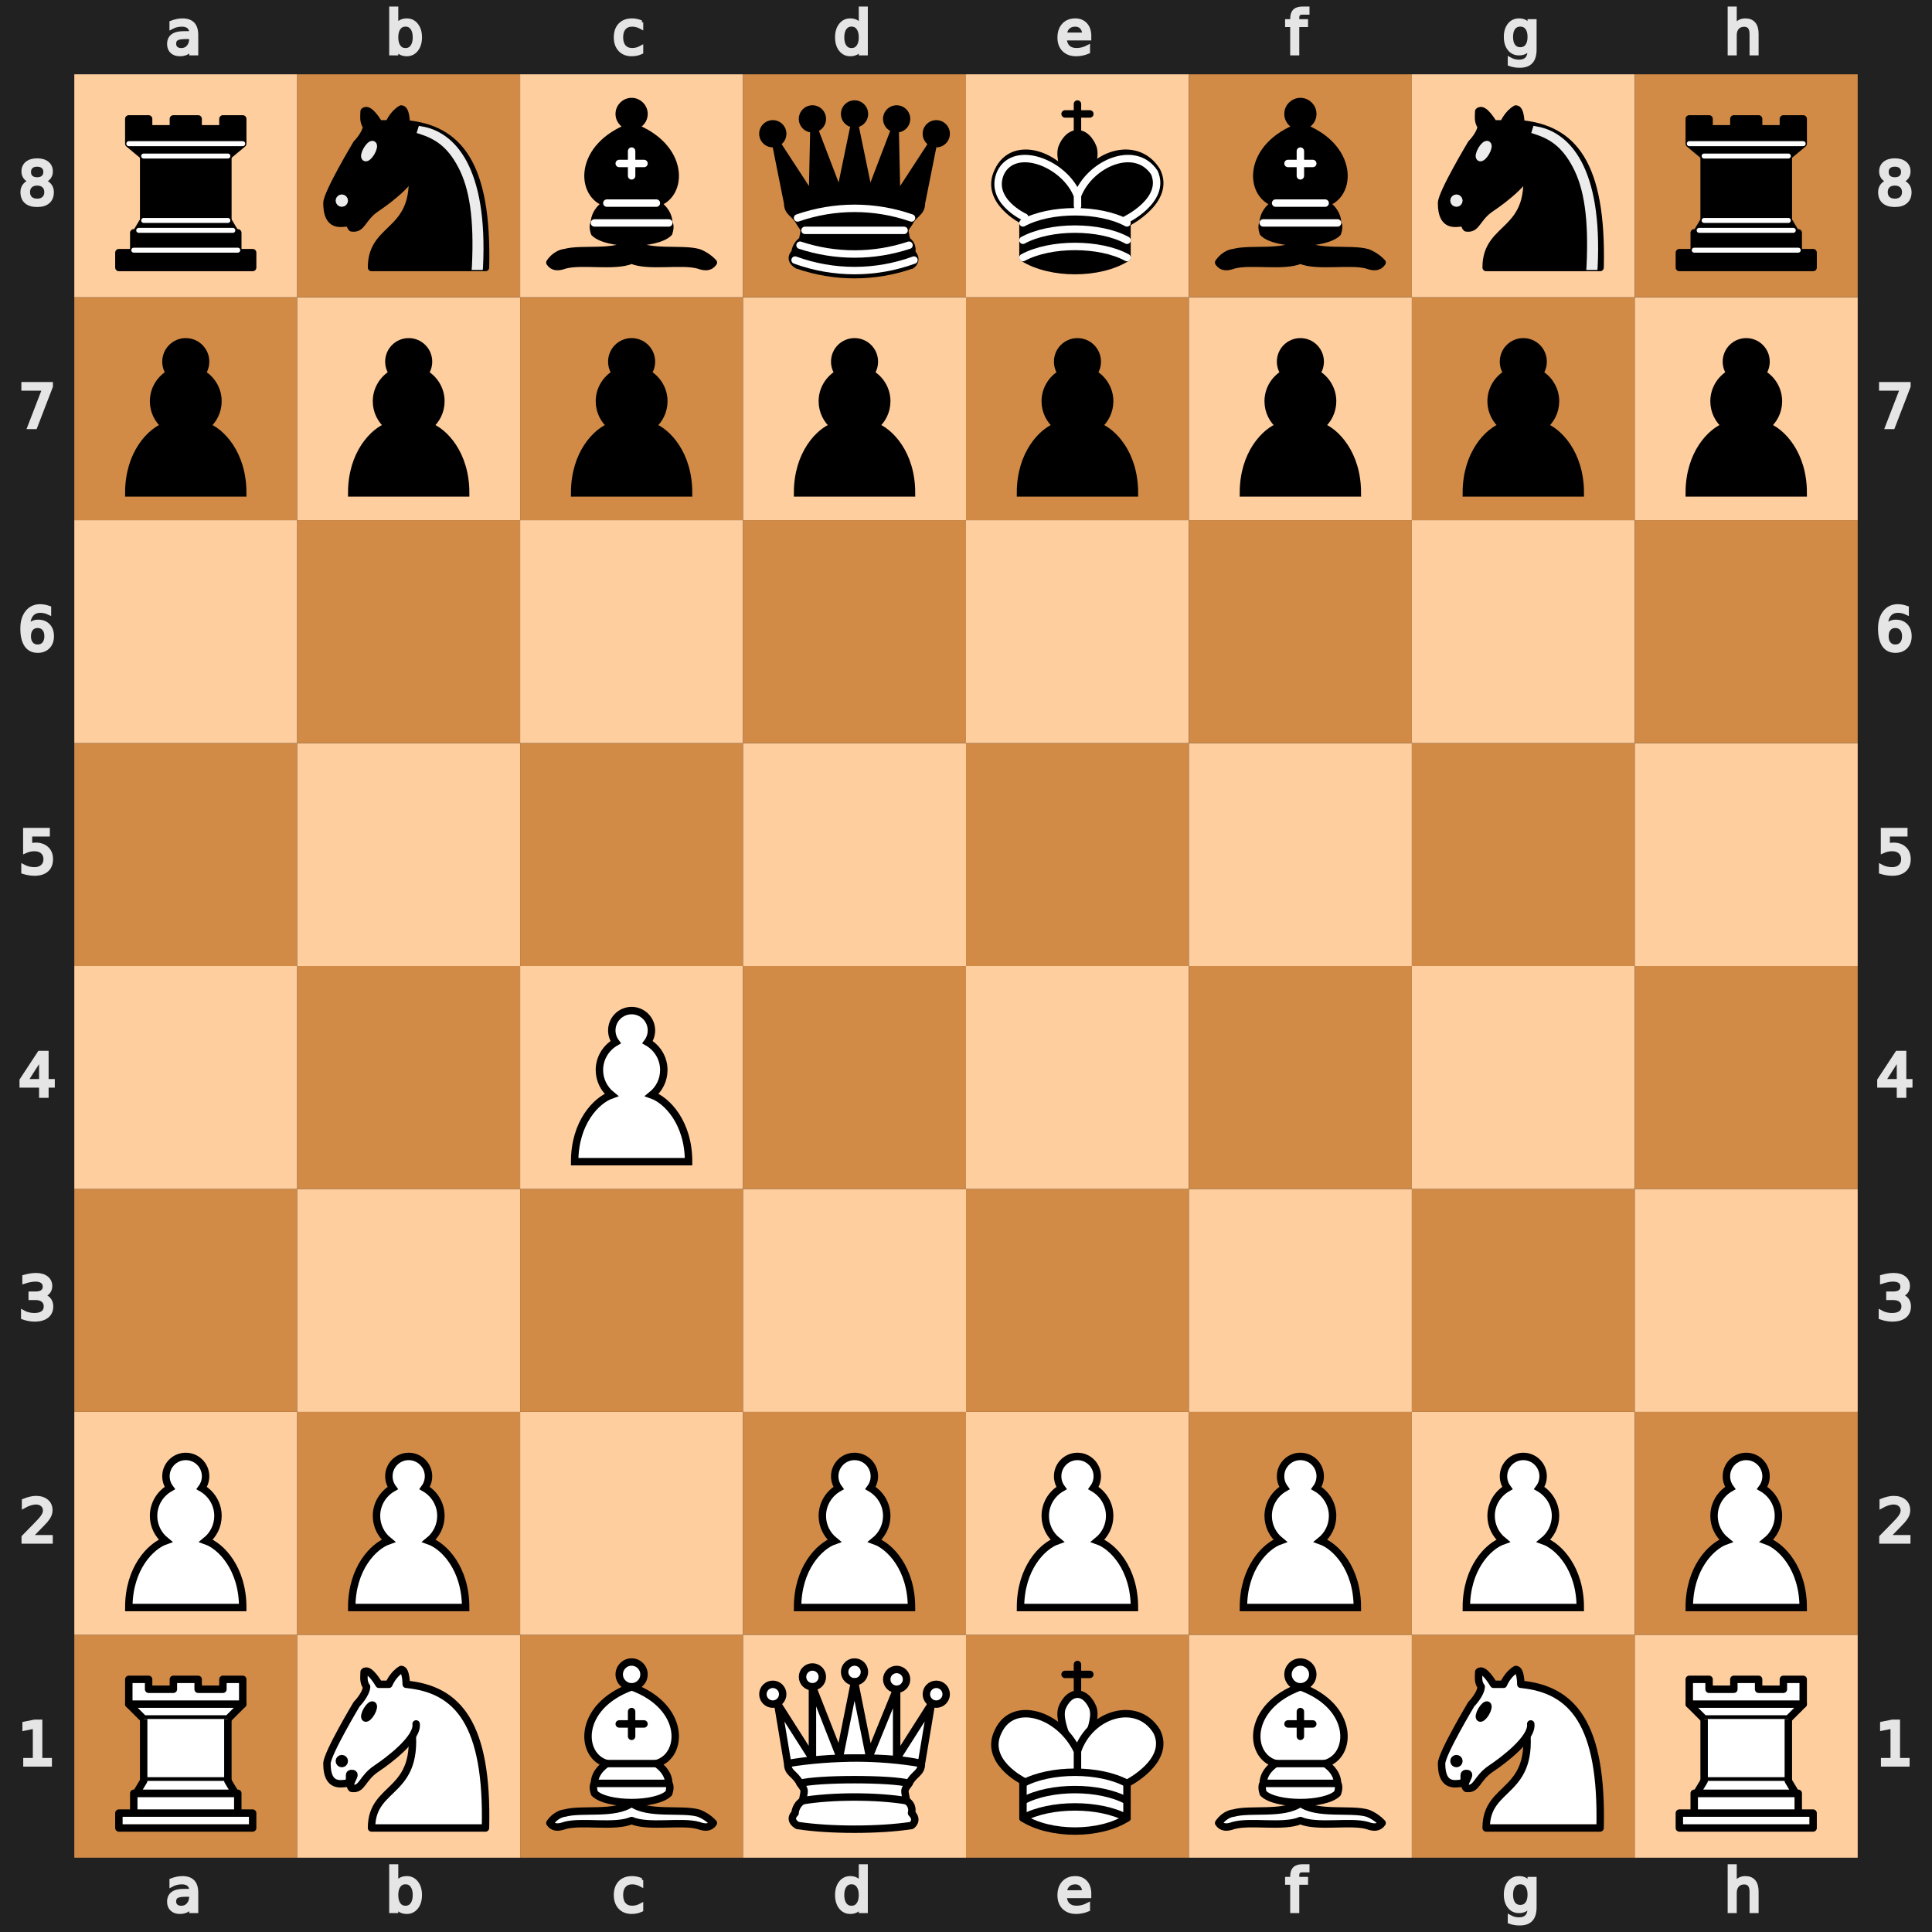
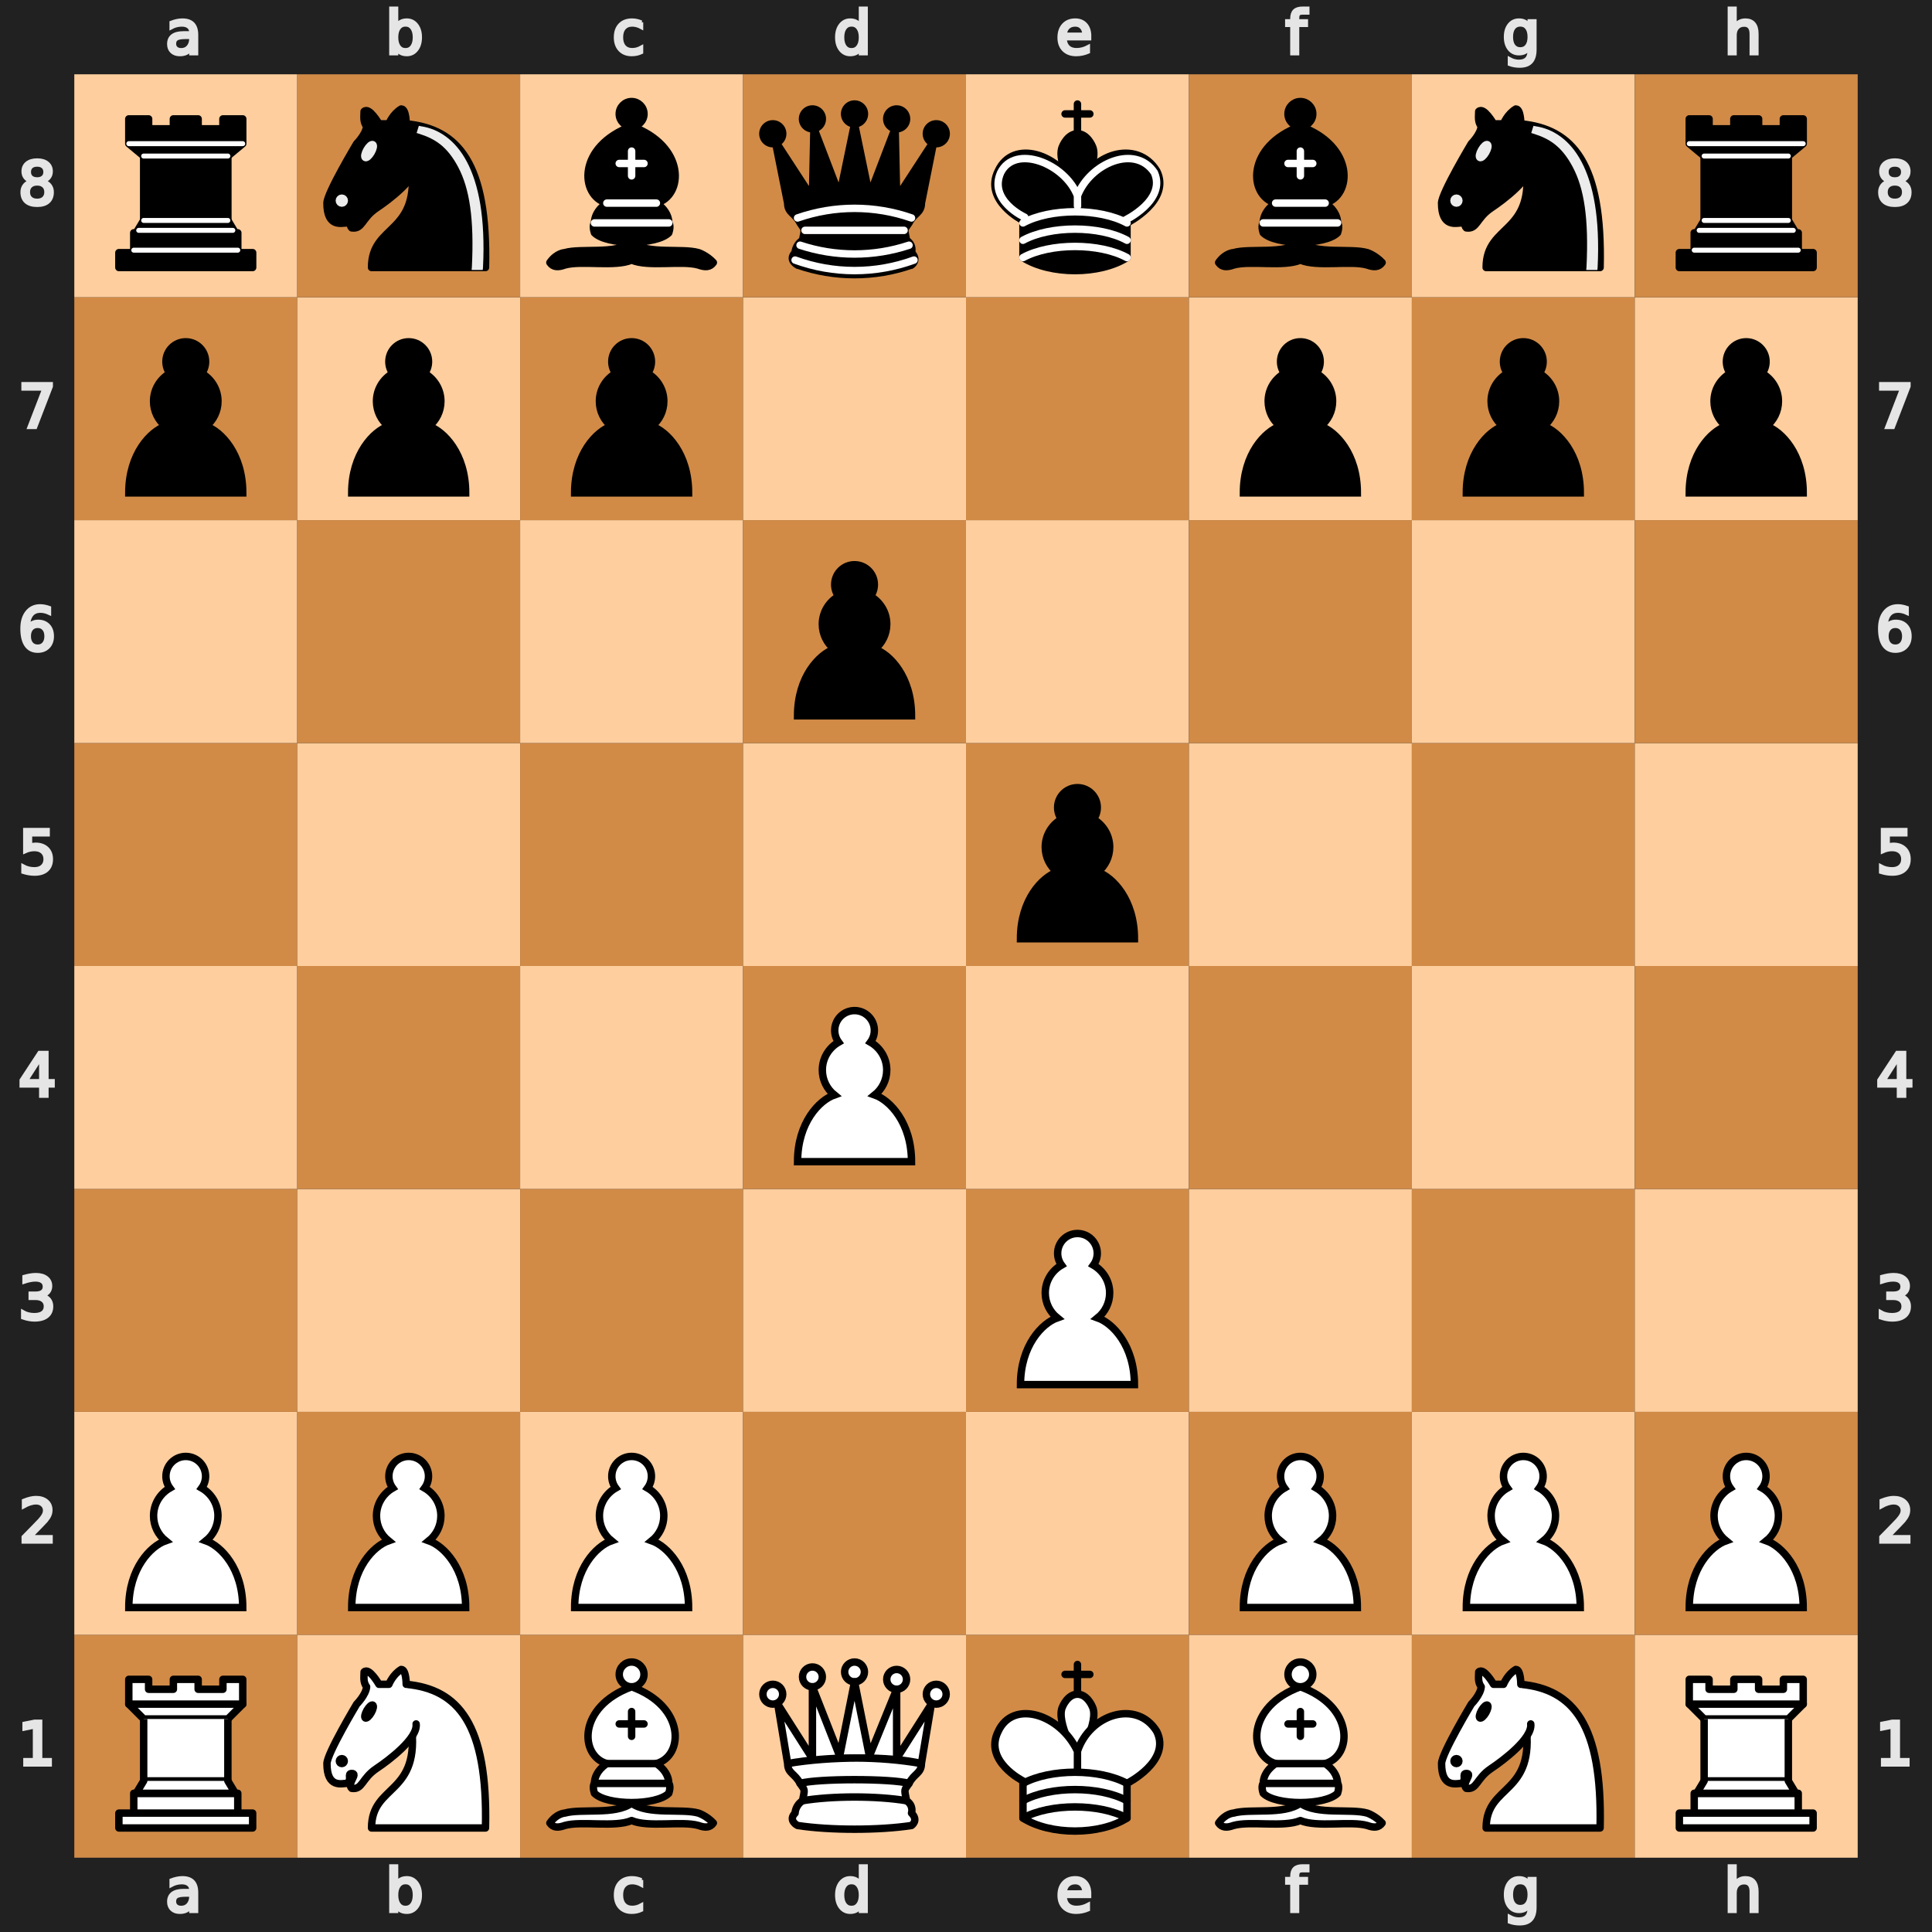
<svg xmlns="http://www.w3.org/2000/svg" xmlns:xlink="http://www.w3.org/1999/xlink" version="1.2" baseProfile="tiny" viewBox="0 0 390 390">
  <defs>
    <g id="white-pawn" class="white pawn">
      <path d="M22.5 9c-2.21 0-4 1.79-4 4 0 .89.29 1.71.78 2.38C17.33 16.5 16 18.59 16 21c0 2.03.94 3.84 2.41 5.03-3 1.06-7.41 5.55-7.41 13.47h23c0-7.92-4.41-12.41-7.41-13.47 1.47-1.19 2.41-3 2.41-5.03 0-2.41-1.33-4.5-3.28-5.62.49-.67.78-1.49.78-2.38 0-2.21-1.79-4-4-4z" fill="#fff" stroke="#000" stroke-width="1.5" stroke-linecap="round" />
    </g>
    <g id="white-knight" class="white knight" fill="none" fill-rule="evenodd" stroke="#000" stroke-width="1.5" stroke-linecap="round" stroke-linejoin="round">
      <path d="M 22,10 C 32.5,11 38.5,18 38,39 L 15,39 C 15,30 25,32.5 23,18" style="fill:#ffffff; stroke:#000000;" />
      <path d="M 24,18 C 24.38,20.91 18.45,25.37 16,27 C 13,29 13.18,31.34 11,31 C 9.958,30.06 12.41,27.96 11,28 C 10,28 11.19,29.23 10,30 C 9,30 5.997,31 6,26 C 6,24 12,14 12,14 C 12,14 13.89,12.1 14,10.5 C 13.27,9.506 13.5,8.5 13.5,7.5 C 14.5,6.5 16.5,10 16.5,10 L 18.5,10 C 18.5,10 19.28,8.008 21,7 C 22,7 22,10 22,10" style="fill:#ffffff; stroke:#000000;" />
      <path d="M 9.5 25.5 A 0.5 0.5 0 1 1 8.5,25.5 A 0.5 0.5 0 1 1 9.5 25.5 z" style="fill:#000000; stroke:#000000;" />
      <path d="M 15 15.5 A 0.5 1.5 0 1 1 14,15.5 A 0.5 1.5 0 1 1 15 15.5 z" transform="matrix(0.866,0.5,-0.5,0.866,9.693,-5.173)" style="fill:#000000; stroke:#000000;" />
    </g>
    <g id="white-bishop" class="white bishop" fill="none" fill-rule="evenodd" stroke="#000" stroke-width="1.5" stroke-linecap="round" stroke-linejoin="round">
      <g fill="#fff" stroke-linecap="butt">
        <path d="M9 36c3.39-.97 10.11.43 13.5-2 3.39 2.43 10.11 1.03 13.5 2 0 0 1.65.54 3 2-.68.97-1.65.99-3 .5-3.39-.97-10.11.46-13.5-1-3.39 1.46-10.11.03-13.5 1-1.354.49-2.323.47-3-.5 1.354-1.94 3-2 3-2zM15 32c2.5 2.5 12.5 2.5 15 0 .5-1.5 0-2 0-2 0-2.5-2.5-4-2.5-4 5.5-1.5 6-11.5-5-15.5-11 4-10.5 14-5 15.5 0 0-2.5 1.5-2.5 4 0 0-.5.5 0 2zM25 8a2.5 2.5 0 1 1-5 0 2.5 2.5 0 1 1 5 0z" />
      </g>
      <path d="M17.5 26h10M15 30h15m-7.5-14.5v5M20 18h5" stroke-linejoin="miter" />
    </g>
    <g id="white-rook" class="white rook" fill="#fff" fill-rule="evenodd" stroke="#000" stroke-width="1.5" stroke-linecap="round" stroke-linejoin="round">
      <path d="M9 39h27v-3H9v3zM12 36v-4h21v4H12zM11 14V9h4v2h5V9h5v2h5V9h4v5" stroke-linecap="butt" />
      <path d="M34 14l-3 3H14l-3-3" />
      <path d="M31 17v12.5H14V17" stroke-linecap="butt" stroke-linejoin="miter" />
      <path d="M31 29.5l1.5 2.5h-20l1.5-2.5" />
      <path d="M11 14h23" fill="none" stroke-linejoin="miter" />
    </g>
    <g id="white-queen" class="white queen" fill="#fff" fill-rule="evenodd" stroke="#000" stroke-width="1.5" stroke-linecap="round" stroke-linejoin="round">
      <path d="M8 12a2 2 0 1 1-4 0 2 2 0 1 1 4 0zM24.5 7.5a2 2 0 1 1-4 0 2 2 0 1 1 4 0zM41 12a2 2 0 1 1-4 0 2 2 0 1 1 4 0zM16 8.5a2 2 0 1 1-4 0 2 2 0 1 1 4 0zM33 9a2 2 0 1 1-4 0 2 2 0 1 1 4 0z" />
      <path d="M9 26c8.5-1.5 21-1.5 27 0l2-12-7 11V11l-5.5 13.5-3-15-3 15-5.5-14V25L7 14l2 12zM9 26c0 2 1.5 2 2.5 4 1 1.5 1 1 .5 3.5-1.5 1-1.5 2.5-1.5 2.5-1.5 1.5.5 2.5.5 2.5 6.5 1 16.5 1 23 0 0 0 1.5-1 0-2.5 0 0 .5-1.5-1-2.5-.5-2.5-.5-2 .5-3.5 1-2 2.5-2 2.5-4-8.5-1.5-18.5-1.5-27 0z" stroke-linecap="butt" />
      <path d="M11.5 30c3.5-1 18.5-1 22 0M12 33.5c6-1 15-1 21 0" fill="none" />
    </g>
    <g id="white-king" class="white king" fill="none" fill-rule="evenodd" stroke="#000" stroke-width="1.5" stroke-linecap="round" stroke-linejoin="round">
      <path d="M22.5 11.63V6M20 8h5" stroke-linejoin="miter" />
      <path d="M22.5 25s4.5-7.5 3-10.5c0 0-1-2.5-3-2.5s-3 2.5-3 2.5c-1.5 3 3 10.5 3 10.5" fill="#fff" stroke-linecap="butt" stroke-linejoin="miter" />
      <path d="M11.5 37c5.5 3.5 15.5 3.5 21 0v-7s9-4.5 6-10.5c-4-6.5-13.5-3.5-16 4V27v-3.5c-3.5-7.5-13-10.5-16-4-3 6 5 10 5 10V37z" fill="#fff" />
      <path d="M11.5 30c5.5-3 15.5-3 21 0m-21 3.5c5.5-3 15.5-3 21 0m-21 3.5c5.5-3 15.5-3 21 0" />
    </g>
    <g id="black-pawn" class="black pawn">
      <path d="M22.5 9c-2.21 0-4 1.79-4 4 0 .89.29 1.71.78 2.38C17.33 16.5 16 18.59 16 21c0 2.03.94 3.84 2.41 5.03-3 1.06-7.41 5.55-7.41 13.47h23c0-7.92-4.41-12.41-7.41-13.47 1.47-1.19 2.41-3 2.41-5.03 0-2.41-1.33-4.5-3.28-5.62.49-.67.78-1.49.78-2.38 0-2.21-1.79-4-4-4z" fill="#000" stroke="#000" stroke-width="1.5" stroke-linecap="round" />
    </g>
    <g id="black-knight" class="black knight" fill="none" fill-rule="evenodd" stroke="#000" stroke-width="1.5" stroke-linecap="round" stroke-linejoin="round">
      <path d="M 22,10 C 32.5,11 38.5,18 38,39 L 15,39 C 15,30 25,32.5 23,18" style="fill:#000000; stroke:#000000;" />
      <path d="M 24,18 C 24.38,20.91 18.45,25.37 16,27 C 13,29 13.18,31.34 11,31 C 9.958,30.06 12.41,27.96 11,28 C 10,28 11.19,29.23 10,30 C 9,30 5.997,31 6,26 C 6,24 12,14 12,14 C 12,14 13.89,12.1 14,10.5 C 13.27,9.506 13.5,8.5 13.5,7.5 C 14.5,6.5 16.5,10 16.5,10 L 18.5,10 C 18.5,10 19.28,8.008 21,7 C 22,7 22,10 22,10" style="fill:#000000; stroke:#000000;" />
      <path d="M 9.5 25.5 A 0.5 0.5 0 1 1 8.5,25.5 A 0.5 0.5 0 1 1 9.5 25.5 z" style="fill:#ececec; stroke:#ececec;" />
      <path d="M 15 15.5 A 0.5 1.5 0 1 1 14,15.5 A 0.5 1.5 0 1 1 15 15.5 z" transform="matrix(0.866,0.5,-0.5,0.866,9.693,-5.173)" style="fill:#ececec; stroke:#ececec;" />
      <path d="M 24.55,10.4 L 24.1,11.85 L 24.6,12 C 27.75,13 30.25,14.49 32.5,18.75 C 34.75,23.01 35.75,29.06 35.25,39 L 35.2,39.5 L 37.45,39.5 L 37.5,39 C 38,28.94 36.62,22.15 34.25,17.66 C 31.88,13.17 28.46,11.02 25.06,10.5 L 24.55,10.4 z " style="fill:#ececec; stroke:none;" />
    </g>
    <g id="black-bishop" class="black bishop" fill="none" fill-rule="evenodd" stroke="#000" stroke-width="1.5" stroke-linecap="round" stroke-linejoin="round">
      <path d="M9 36c3.39-.97 10.11.43 13.5-2 3.39 2.43 10.11 1.03 13.5 2 0 0 1.65.54 3 2-.68.97-1.65.99-3 .5-3.39-.97-10.11.46-13.5-1-3.39 1.46-10.11.03-13.5 1-1.354.49-2.323.47-3-.5 1.354-1.94 3-2 3-2zm6-4c2.5 2.5 12.5 2.5 15 0 .5-1.5 0-2 0-2 0-2.5-2.5-4-2.5-4 5.5-1.5 6-11.5-5-15.5-11 4-10.5 14-5 15.5 0 0-2.5 1.5-2.5 4 0 0-.5.5 0 2zM25 8a2.5 2.5 0 1 1-5 0 2.5 2.5 0 1 1 5 0z" fill="#000" stroke-linecap="butt" />
      <path d="M17.5 26h10M15 30h15m-7.5-14.5v5M20 18h5" stroke="#fff" stroke-linejoin="miter" />
    </g>
    <g id="black-rook" class="black rook" fill="#000" fill-rule="evenodd" stroke="#000" stroke-width="1.5" stroke-linecap="round" stroke-linejoin="round">
      <path d="M9 39h27v-3H9v3zM12.5 32l1.5-2.5h17l1.5 2.5h-20zM12 36v-4h21v4H12z" stroke-linecap="butt" />
      <path d="M14 29.5v-13h17v13H14z" stroke-linecap="butt" stroke-linejoin="miter" />
      <path d="M14 16.5L11 14h23l-3 2.5H14zM11 14V9h4v2h5V9h5v2h5V9h4v5H11z" stroke-linecap="butt" />
      <path d="M12 35.5h21M13 31.5h19M14 29.5h17M14 16.5h17M11 14h23" fill="none" stroke="#fff" stroke-width="1" stroke-linejoin="miter" />
    </g>
    <g id="black-queen" class="black queen" fill="#000" fill-rule="evenodd" stroke="#000" stroke-width="1.5" stroke-linecap="round" stroke-linejoin="round">
      <g fill="#000" stroke="none">
        <circle cx="6" cy="12" r="2.75" />
        <circle cx="14" cy="9" r="2.75" />
        <circle cx="22.5" cy="8" r="2.75" />
        <circle cx="31" cy="9" r="2.75" />
        <circle cx="39" cy="12" r="2.75" />
      </g>
      <path d="M9 26c8.5-1.5 21-1.5 27 0l2.5-12.5L31 25l-.3-14.1-5.2 13.6-3-14.5-3 14.5-5.2-13.6L14 25 6.5 13.5 9 26zM9 26c0 2 1.5 2 2.5 4 1 1.5 1 1 .5 3.5-1.5 1-1.5 2.5-1.5 2.5-1.5 1.5.5 2.5.5 2.5 6.5 1 16.5 1 23 0 0 0 1.5-1 0-2.5 0 0 .5-1.5-1-2.5-.5-2.5-.5-2 .5-3.5 1-2 2.5-2 2.5-4-8.5-1.5-18.5-1.5-27 0z" stroke-linecap="butt" />
      <path d="M11 38.5a35 35 1 0 0 23 0" fill="none" stroke-linecap="butt" />
      <path d="M11 29a35 35 1 0 1 23 0M12.5 31.5h20M11.5 34.5a35 35 1 0 0 22 0M10.5 37.5a35 35 1 0 0 24 0" fill="none" stroke="#fff" />
    </g>
    <g id="black-king" class="black king" fill="none" fill-rule="evenodd" stroke="#000" stroke-width="1.5" stroke-linecap="round" stroke-linejoin="round">
      <path d="M22.5 11.63V6" stroke-linejoin="miter" />
      <path d="M22.5 25s4.5-7.5 3-10.5c0 0-1-2.5-3-2.5s-3 2.5-3 2.5c-1.5 3 3 10.5 3 10.5" fill="#000" stroke-linecap="butt" stroke-linejoin="miter" />
      <path d="M11.5 37c5.5 3.5 15.5 3.5 21 0v-7s9-4.5 6-10.5c-4-6.5-13.5-3.5-16 4V27v-3.5c-3.5-7.5-13-10.5-16-4-3 6 5 10 5 10V37z" fill="#000" />
      <path d="M20 8h5" stroke-linejoin="miter" />
      <path d="M32 29.5s8.5-4 6.03-9.65C34.15 14 25 18 22.5 24.5l.01 2.1-.01-2.1C20 18 9.906 14 6.997 19.85c-2.497 5.65 4.853 9 4.853 9M11.5 30c5.5-3 15.5-3 21 0m-21 3.5c5.5-3 15.5-3 21 0m-21 3.5c5.5-3 15.5-3 21 0" stroke="#fff" />
    </g>
  </defs>
  <rect x="0" y="0" width="390" height="390" fill="#212121" />
  <g transform="translate(20, 0) scale(0.75, 0.75)" fill="#e5e5e5" stroke="#e5e5e5">
    <path d="M23.328 10.016q-1.742 0-2.414.398-.672.398-.672 1.36 0 .765.5 1.218.508.445 1.375.445 1.196 0 1.914-.843.727-.852.727-2.258v-.32zm2.867-.594v4.992h-1.437v-1.328q-.492.797-1.227 1.18-.734.375-1.797.375-1.343 0-2.14-.75-.79-.758-.79-2.024 0-1.476.985-2.226.992-.75 2.953-.75h2.016V8.75q0-.992-.656-1.531-.649-.547-1.829-.547-.75 0-1.46.18-.711.18-1.368.539V6.062q.79-.304 1.532-.453.742-.156 1.445-.156 1.898 0 2.836.984.937.985.937 2.985z" />
  </g>
  <g transform="translate(20, 375) scale(0.75, 0.75)" fill="#e5e5e5" stroke="#e5e5e5">
    <path d="M23.328 10.016q-1.742 0-2.414.398-.672.398-.672 1.36 0 .765.5 1.218.508.445 1.375.445 1.196 0 1.914-.843.727-.852.727-2.258v-.32zm2.867-.594v4.992h-1.437v-1.328q-.492.797-1.227 1.18-.734.375-1.797.375-1.343 0-2.14-.75-.79-.758-.79-2.024 0-1.476.985-2.226.992-.75 2.953-.75h2.016V8.75q0-.992-.656-1.531-.649-.547-1.829-.547-.75 0-1.46.18-.711.18-1.368.539V6.062q.79-.304 1.532-.453.742-.156 1.445-.156 1.898 0 2.836.984.937.985.937 2.985z" />
  </g>
  <g transform="translate(65, 0) scale(0.75, 0.75)" fill="#e5e5e5" stroke="#e5e5e5">
    <path d="M24.922 10.047q0-1.586-.656-2.485-.649-.906-1.79-.906-1.14 0-1.796.906-.649.899-.649 2.485 0 1.586.649 2.492.656.898 1.797.898 1.14 0 1.789-.898.656-.906.656-2.492zm-4.89-3.055q.452-.781 1.14-1.156.695-.383 1.656-.383 1.594 0 2.586 1.266 1 1.265 1 3.328 0 2.062-1 3.328-.992 1.266-2.586 1.266-.96 0-1.656-.375-.688-.383-1.14-1.164v1.312h-1.446V2.258h1.445z" />
  </g>
  <g transform="translate(65, 375) scale(0.75, 0.75)" fill="#e5e5e5" stroke="#e5e5e5">
    <path d="M24.922 10.047q0-1.586-.656-2.485-.649-.906-1.79-.906-1.14 0-1.796.906-.649.899-.649 2.485 0 1.586.649 2.492.656.898 1.797.898 1.14 0 1.789-.898.656-.906.656-2.492zm-4.89-3.055q.452-.781 1.14-1.156.695-.383 1.656-.383 1.594 0 2.586 1.266 1 1.265 1 3.328 0 2.062-1 3.328-.992 1.266-2.586 1.266-.96 0-1.656-.375-.688-.383-1.14-1.164v1.312h-1.446V2.258h1.445z" />
  </g>
  <g transform="translate(110, 0) scale(0.75, 0.75)" fill="#e5e5e5" stroke="#e5e5e5">
    <path d="M25.96 6v1.344q-.608-.336-1.226-.5-.609-.172-1.234-.172-1.398 0-2.172.89-.773.883-.773 2.485 0 1.601.773 2.492.774.883 2.172.883.625 0 1.234-.164.618-.172 1.227-.508v1.328q-.602.281-1.25.422-.64.14-1.367.14-1.977 0-3.14-1.242-1.165-1.242-1.165-3.351 0-2.14 1.172-3.367 1.18-1.227 3.227-1.227.664 0 1.296.14.633.134 1.227.407z" />
  </g>
  <g transform="translate(110, 375) scale(0.75, 0.75)" fill="#e5e5e5" stroke="#e5e5e5">
    <path d="M25.96 6v1.344q-.608-.336-1.226-.5-.609-.172-1.234-.172-1.398 0-2.172.89-.773.883-.773 2.485 0 1.601.773 2.492.774.883 2.172.883.625 0 1.234-.164.618-.172 1.227-.508v1.328q-.602.281-1.25.422-.64.14-1.367.14-1.977 0-3.14-1.242-1.165-1.242-1.165-3.351 0-2.14 1.172-3.367 1.18-1.227 3.227-1.227.664 0 1.296.14.633.134 1.227.407z" />
  </g>
  <g transform="translate(155, 0) scale(0.75, 0.75)" fill="#e5e5e5" stroke="#e5e5e5">
    <path d="M24.973 6.992V2.258h1.437v12.156h-1.437v-1.312q-.453.78-1.149 1.164-.687.375-1.656.375-1.586 0-2.586-1.266-.992-1.266-.992-3.328 0-2.063.992-3.328 1-1.266 2.586-1.266.969 0 1.656.383.696.375 1.149 1.156zm-4.899 3.055q0 1.586.649 2.492.656.898 1.797.898 1.14 0 1.796-.898.657-.906.657-2.492 0-1.586-.657-2.485-.656-.906-1.796-.906-1.141 0-1.797.906-.649.899-.649 2.485z" />
  </g>
  <g transform="translate(155, 375) scale(0.75, 0.75)" fill="#e5e5e5" stroke="#e5e5e5">
    <path d="M24.973 6.992V2.258h1.437v12.156h-1.437v-1.312q-.453.78-1.149 1.164-.687.375-1.656.375-1.586 0-2.586-1.266-.992-1.266-.992-3.328 0-2.063.992-3.328 1-1.266 2.586-1.266.969 0 1.656.383.696.375 1.149 1.156zm-4.899 3.055q0 1.586.649 2.492.656.898 1.797.898 1.14 0 1.796-.898.657-.906.657-2.492 0-1.586-.657-2.485-.656-.906-1.796-.906-1.141 0-1.797.906-.649.899-.649 2.485z" />
  </g>
  <g transform="translate(200, 0) scale(0.75, 0.75)" fill="#e5e5e5" stroke="#e5e5e5">
    <path d="M26.555 9.68v.703h-6.61q.094 1.484.89 2.265.806.774 2.235.774.828 0 1.602-.203.781-.203 1.547-.61v1.36q-.774.328-1.586.5-.813.172-1.649.172-2.093 0-3.32-1.22-1.219-1.218-1.219-3.296 0-2.148 1.157-3.406 1.164-1.266 3.132-1.266 1.766 0 2.79 1.14 1.03 1.134 1.03 3.087zm-1.438-.422q-.015-1.18-.664-1.883-.64-.703-1.703-.703-1.203 0-1.93.68-.718.68-.828 1.914z" />
  </g>
  <g transform="translate(200, 375) scale(0.75, 0.75)" fill="#e5e5e5" stroke="#e5e5e5">
    <path d="M26.555 9.68v.703h-6.61q.094 1.484.89 2.265.806.774 2.235.774.828 0 1.602-.203.781-.203 1.547-.61v1.36q-.774.328-1.586.5-.813.172-1.649.172-2.093 0-3.32-1.22-1.219-1.218-1.219-3.296 0-2.148 1.157-3.406 1.164-1.266 3.132-1.266 1.766 0 2.79 1.14 1.03 1.134 1.03 3.087zm-1.438-.422q-.015-1.18-.664-1.883-.64-.703-1.703-.703-1.203 0-1.93.68-.718.68-.828 1.914z" />
  </g>
  <g transform="translate(245, 0) scale(0.75, 0.75)" fill="#e5e5e5" stroke="#e5e5e5">
    <path d="M25.285 2.258v1.195H23.91q-.773 0-1.078.313-.297.312-.297 1.125v.773h2.367v1.117h-2.367v7.633H21.09V6.781h-1.375V5.664h1.375v-.61q0-1.46.68-2.124.68-.672 2.156-.672z" />
  </g>
  <g transform="translate(245, 375) scale(0.75, 0.75)" fill="#e5e5e5" stroke="#e5e5e5">
    <path d="M25.285 2.258v1.195H23.91q-.773 0-1.078.313-.297.312-.297 1.125v.773h2.367v1.117h-2.367v7.633H21.09V6.781h-1.375V5.664h1.375v-.61q0-1.46.68-2.124.68-.672 2.156-.672z" />
  </g>
  <g transform="translate(290, 0) scale(0.75, 0.75)" fill="#e5e5e5" stroke="#e5e5e5">
    <path d="M24.973 9.937q0-1.562-.649-2.421-.64-.86-1.804-.86-1.157 0-1.805.86-.64.859-.64 2.421 0 1.555.64 2.415.648.859 1.805.859 1.164 0 1.804-.86.649-.859.649-2.414zm1.437 3.391q0 2.234-.992 3.32-.992 1.094-3.04 1.094-.757 0-1.429-.117-.672-.11-1.304-.344v-1.398q.632.344 1.25.508.617.164 1.257.164 1.414 0 2.118-.743.703-.734.703-2.226v-.711q-.446.773-1.141 1.156-.695.383-1.664.383-1.61 0-2.594-1.227-.984-1.226-.984-3.25 0-2.03.984-3.257.985-1.227 2.594-1.227.969 0 1.664.383t1.14 1.156V5.664h1.438z" />
  </g>
  <g transform="translate(290, 375) scale(0.75, 0.75)" fill="#e5e5e5" stroke="#e5e5e5">
    <path d="M24.973 9.937q0-1.562-.649-2.421-.64-.86-1.804-.86-1.157 0-1.805.86-.64.859-.64 2.421 0 1.555.64 2.415.648.859 1.805.859 1.164 0 1.804-.86.649-.859.649-2.414zm1.437 3.391q0 2.234-.992 3.32-.992 1.094-3.04 1.094-.757 0-1.429-.117-.672-.11-1.304-.344v-1.398q.632.344 1.25.508.617.164 1.257.164 1.414 0 2.118-.743.703-.734.703-2.226v-.711q-.446.773-1.141 1.156-.695.383-1.664.383-1.61 0-2.594-1.227-.984-1.226-.984-3.25 0-2.03.984-3.257.985-1.227 2.594-1.227.969 0 1.664.383t1.14 1.156V5.664h1.438z" />
  </g>
  <g transform="translate(335, 0) scale(0.75, 0.75)" fill="#e5e5e5" stroke="#e5e5e5">
    <path d="M26.164 9.133v5.281h-1.437V9.18q0-1.243-.485-1.86-.484-.617-1.453-.617-1.164 0-1.836.742-.672.742-.672 2.024v4.945h-1.445V2.258h1.445v4.765q.516-.789 1.211-1.18.703-.39 1.617-.39 1.508 0 2.282.938.773.93.773 2.742z" />
  </g>
  <g transform="translate(335, 375) scale(0.75, 0.75)" fill="#e5e5e5" stroke="#e5e5e5">
    <path d="M26.164 9.133v5.281h-1.437V9.18q0-1.243-.485-1.86-.484-.617-1.453-.617-1.164 0-1.836.742-.672.742-.672 2.024v4.945h-1.445V2.258h1.445v4.765q.516-.789 1.211-1.18.703-.39 1.617-.39 1.508 0 2.282.938.773.93.773 2.742z" />
  </g>
  <g transform="translate(0, 335) scale(0.75, 0.75)" fill="#e5e5e5" stroke="#e5e5e5">
    <path d="M6.754 26.996h2.578v-8.898l-2.805.562v-1.437l2.79-.563h1.578v10.336h2.578v1.328h-6.72z" />
  </g>
  <g transform="translate(375, 335) scale(0.75, 0.75)" fill="#e5e5e5" stroke="#e5e5e5">
    <path d="M6.754 26.996h2.578v-8.898l-2.805.562v-1.437l2.79-.563h1.578v10.336h2.578v1.328h-6.72z" />
  </g>
  <g transform="translate(0, 290) scale(0.75, 0.75)" fill="#e5e5e5" stroke="#e5e5e5">
    <path d="M8.195 26.996h5.508v1.328H6.297v-1.328q.898-.93 2.445-2.492 1.555-1.57 1.953-2.024.758-.851 1.055-1.437.305-.594.305-1.164 0-.93-.657-1.516-.648-.586-1.695-.586-.742 0-1.57.258-.82.258-1.758.781v-1.593q.953-.383 1.781-.578.828-.196 1.516-.196 1.812 0 2.89.906 1.079.907 1.079 2.422 0 .72-.274 1.368-.265.64-.976 1.515-.196.227-1.243 1.313-1.046 1.078-2.953 3.023z" />
  </g>
  <g transform="translate(375, 290) scale(0.75, 0.75)" fill="#e5e5e5" stroke="#e5e5e5">
    <path d="M8.195 26.996h5.508v1.328H6.297v-1.328q.898-.93 2.445-2.492 1.555-1.57 1.953-2.024.758-.851 1.055-1.437.305-.594.305-1.164 0-.93-.657-1.516-.648-.586-1.695-.586-.742 0-1.57.258-.82.258-1.758.781v-1.593q.953-.383 1.781-.578.828-.196 1.516-.196 1.812 0 2.89.906 1.079.907 1.079 2.422 0 .72-.274 1.368-.265.64-.976 1.515-.196.227-1.243 1.313-1.046 1.078-2.953 3.023z" />
  </g>
  <g transform="translate(0, 245) scale(0.75, 0.75)" fill="#e5e5e5" stroke="#e5e5e5">
    <path d="M11.434 22.035q1.132.242 1.765 1.008.64.766.64 1.89 0 1.727-1.187 2.672-1.187.946-3.375.946-.734 0-1.515-.149-.774-.14-1.602-.43V26.45q.656.383 1.438.578.78.196 1.632.196 1.485 0 2.258-.586.782-.586.782-1.703 0-1.032-.727-1.61-.719-.586-2.008-.586h-1.36v-1.297h1.423q1.164 0 1.78-.46.618-.47.618-1.344 0-.899-.64-1.375-.633-.485-1.82-.485-.65 0-1.391.141-.743.14-1.633.437V16.95q.898-.25 1.68-.375.788-.125 1.484-.125 1.797 0 2.844.82 1.046.813 1.046 2.204 0 .968-.554 1.64-.555.664-1.578.922z" />
  </g>
  <g transform="translate(375, 245) scale(0.75, 0.75)" fill="#e5e5e5" stroke="#e5e5e5">
    <path d="M11.434 22.035q1.132.242 1.765 1.008.64.766.64 1.89 0 1.727-1.187 2.672-1.187.946-3.375.946-.734 0-1.515-.149-.774-.14-1.602-.43V26.45q.656.383 1.438.578.78.196 1.632.196 1.485 0 2.258-.586.782-.586.782-1.703 0-1.032-.727-1.61-.719-.586-2.008-.586h-1.36v-1.297h1.423q1.164 0 1.78-.46.618-.47.618-1.344 0-.899-.64-1.375-.633-.485-1.82-.485-.65 0-1.391.141-.743.14-1.633.437V16.95q.898-.25 1.68-.375.788-.125 1.484-.125 1.797 0 2.844.82 1.046.813 1.046 2.204 0 .968-.554 1.64-.555.664-1.578.922z" />
  </g>
  <g transform="translate(0, 200) scale(0.75, 0.75)" fill="#e5e5e5" stroke="#e5e5e5">
    <path d="M11.016 18.035L7.03 24.262h3.985zm-.414-1.375h1.984v7.602h1.664v1.312h-1.664v2.75h-1.57v-2.75H5.75v-1.523z" />
  </g>
  <g transform="translate(375, 200) scale(0.75, 0.75)" fill="#e5e5e5" stroke="#e5e5e5">
    <path d="M11.016 18.035L7.03 24.262h3.985zm-.414-1.375h1.984v7.602h1.664v1.312h-1.664v2.75h-1.57v-2.75H5.75v-1.523z" />
  </g>
  <g transform="translate(0, 155) scale(0.75, 0.75)" fill="#e5e5e5" stroke="#e5e5e5">
    <path d="M6.719 16.66h6.195v1.328h-4.75v2.86q.344-.118.688-.172.343-.063.687-.063 1.953 0 3.094 1.07 1.14 1.07 1.14 2.899 0 1.883-1.171 2.93-1.172 1.039-3.305 1.039-.735 0-1.5-.125-.758-.125-1.57-.375v-1.586q.703.383 1.453.57.75.188 1.586.188 1.351 0 2.14-.711.79-.711.79-1.93 0-1.219-.79-1.93-.789-.71-2.14-.71-.633 0-1.266.14-.625.14-1.281.438z" />
  </g>
  <g transform="translate(375, 155) scale(0.75, 0.75)" fill="#e5e5e5" stroke="#e5e5e5">
    <path d="M6.719 16.66h6.195v1.328h-4.75v2.86q.344-.118.688-.172.343-.063.687-.063 1.953 0 3.094 1.07 1.14 1.07 1.14 2.899 0 1.883-1.171 2.93-1.172 1.039-3.305 1.039-.735 0-1.5-.125-.758-.125-1.57-.375v-1.586q.703.383 1.453.57.75.188 1.586.188 1.351 0 2.14-.711.79-.711.79-1.93 0-1.219-.79-1.93-.789-.71-2.14-.71-.633 0-1.266.14-.625.14-1.281.438z" />
  </g>
  <g transform="translate(0, 110) scale(0.75, 0.75)" fill="#e5e5e5" stroke="#e5e5e5">
    <path d="M10.137 21.863q-1.063 0-1.688.727-.617.726-.617 1.992 0 1.258.617 1.992.625.727 1.688.727 1.062 0 1.68-.727.624-.734.624-1.992 0-1.266-.625-1.992-.617-.727-1.68-.727zm3.133-4.945v1.437q-.594-.28-1.204-.43-.601-.148-1.195-.148-1.562 0-2.39 1.055-.82 1.055-.938 3.188.46-.68 1.156-1.04.696-.367 1.531-.367 1.758 0 2.774 1.07 1.023 1.063 1.023 2.899 0 1.797-1.062 2.883-1.063 1.086-2.828 1.086-2.024 0-3.094-1.547-1.07-1.555-1.07-4.5 0-2.766 1.312-4.406 1.313-1.649 3.524-1.649.593 0 1.195.117.61.118 1.266.352z" />
  </g>
  <g transform="translate(375, 110) scale(0.75, 0.75)" fill="#e5e5e5" stroke="#e5e5e5">
    <path d="M10.137 21.863q-1.063 0-1.688.727-.617.726-.617 1.992 0 1.258.617 1.992.625.727 1.688.727 1.062 0 1.68-.727.624-.734.624-1.992 0-1.266-.625-1.992-.617-.727-1.68-.727zm3.133-4.945v1.437q-.594-.28-1.204-.43-.601-.148-1.195-.148-1.562 0-2.39 1.055-.82 1.055-.938 3.188.46-.68 1.156-1.04.696-.367 1.531-.367 1.758 0 2.774 1.07 1.023 1.063 1.023 2.899 0 1.797-1.062 2.883-1.063 1.086-2.828 1.086-2.024 0-3.094-1.547-1.07-1.555-1.07-4.5 0-2.766 1.312-4.406 1.313-1.649 3.524-1.649.593 0 1.195.117.61.118 1.266.352z" />
  </g>
  <g transform="translate(0, 65) scale(0.75, 0.75)" fill="#e5e5e5" stroke="#e5e5e5">
    <path d="M6.25 16.66h7.5v.672L9.516 28.324H7.867l3.985-10.336H6.25z" />
  </g>
  <g transform="translate(375, 65) scale(0.75, 0.75)" fill="#e5e5e5" stroke="#e5e5e5">
    <path d="M6.25 16.66h7.5v.672L9.516 28.324H7.867l3.985-10.336H6.25z" />
  </g>
  <g transform="translate(0, 20) scale(0.75, 0.75)" fill="#e5e5e5" stroke="#e5e5e5">
    <path d="M10 22.785q-1.125 0-1.773.602-.641.601-.641 1.656t.64 1.656q.649.602 1.774.602t1.773-.602q.649-.61.649-1.656 0-1.055-.649-1.656-.64-.602-1.773-.602zm-1.578-.672q-1.016-.25-1.586-.945-.563-.695-.563-1.695 0-1.399.993-2.211 1-.813 2.734-.813 1.742 0 2.734.813.993.812.993 2.21 0 1-.57 1.696-.563.695-1.571.945 1.14.266 1.773 1.04.641.773.641 1.89 0 1.695-1.04 2.602-1.03.906-2.96.906t-2.969-.906Q6 26.738 6 25.043q0-1.117.64-1.89.641-.774 1.782-1.04zm-.578-2.492q0 .906.562 1.414.57.508 1.594.508 1.016 0 1.586-.508.578-.508.578-1.414 0-.906-.578-1.414-.57-.508-1.586-.508-1.023 0-1.594.508-.562.508-.562 1.414z" />
  </g>
  <g transform="translate(375, 20) scale(0.75, 0.75)" fill="#e5e5e5" stroke="#e5e5e5">
    <path d="M10 22.785q-1.125 0-1.773.602-.641.601-.641 1.656t.64 1.656q.649.602 1.774.602t1.773-.602q.649-.61.649-1.656 0-1.055-.649-1.656-.64-.602-1.773-.602zm-1.578-.672q-1.016-.25-1.586-.945-.563-.695-.563-1.695 0-1.399.993-2.211 1-.813 2.734-.813 1.742 0 2.734.813.993.812.993 2.21 0 1-.57 1.696-.563.695-1.571.945 1.14.266 1.773 1.04.641.773.641 1.89 0 1.695-1.04 2.602-1.03.906-2.96.906t-2.969-.906Q6 26.738 6 25.043q0-1.117.64-1.89.641-.774 1.782-1.04zm-.578-2.492q0 .906.562 1.414.57.508 1.594.508 1.016 0 1.586-.508.578-.508.578-1.414 0-.906-.578-1.414-.57-.508-1.586-.508-1.023 0-1.594.508-.562.508-.562 1.414z" />
  </g>
  <rect x="15" y="330" width="45" height="45" class="square dark a1" stroke="none" fill="#d18b47" />
  <rect x="60" y="330" width="45" height="45" class="square light b1" stroke="none" fill="#ffce9e" />
  <rect x="105" y="330" width="45" height="45" class="square dark c1" stroke="none" fill="#d18b47" />
  <rect x="150" y="330" width="45" height="45" class="square light d1" stroke="none" fill="#ffce9e" />
  <rect x="195" y="330" width="45" height="45" class="square dark e1" stroke="none" fill="#d18b47" />
  <rect x="240" y="330" width="45" height="45" class="square light f1" stroke="none" fill="#ffce9e" />
  <rect x="285" y="330" width="45" height="45" class="square dark g1" stroke="none" fill="#d18b47" />
  <rect x="330" y="330" width="45" height="45" class="square light h1" stroke="none" fill="#ffce9e" />
  <rect x="15" y="285" width="45" height="45" class="square light a2" stroke="none" fill="#ffce9e" />
  <rect x="60" y="285" width="45" height="45" class="square dark b2" stroke="none" fill="#d18b47" />
  <rect x="105" y="285" width="45" height="45" class="square light c2" stroke="none" fill="#ffce9e" />
  <rect x="150" y="285" width="45" height="45" class="square dark d2" stroke="none" fill="#d18b47" />
  <rect x="195" y="285" width="45" height="45" class="square light e2" stroke="none" fill="#ffce9e" />
  <rect x="240" y="285" width="45" height="45" class="square dark f2" stroke="none" fill="#d18b47" />
  <rect x="285" y="285" width="45" height="45" class="square light g2" stroke="none" fill="#ffce9e" />
  <rect x="330" y="285" width="45" height="45" class="square dark h2" stroke="none" fill="#d18b47" />
  <rect x="15" y="240" width="45" height="45" class="square dark a3" stroke="none" fill="#d18b47" />
  <rect x="60" y="240" width="45" height="45" class="square light b3" stroke="none" fill="#ffce9e" />
  <rect x="105" y="240" width="45" height="45" class="square dark c3" stroke="none" fill="#d18b47" />
  <rect x="150" y="240" width="45" height="45" class="square light d3" stroke="none" fill="#ffce9e" />
  <rect x="195" y="240" width="45" height="45" class="square dark e3" stroke="none" fill="#d18b47" />
  <rect x="240" y="240" width="45" height="45" class="square light f3" stroke="none" fill="#ffce9e" />
  <rect x="285" y="240" width="45" height="45" class="square dark g3" stroke="none" fill="#d18b47" />
  <rect x="330" y="240" width="45" height="45" class="square light h3" stroke="none" fill="#ffce9e" />
  <rect x="15" y="195" width="45" height="45" class="square light a4" stroke="none" fill="#ffce9e" />
  <rect x="60" y="195" width="45" height="45" class="square dark b4" stroke="none" fill="#d18b47" />
  <rect x="105" y="195" width="45" height="45" class="square light c4" stroke="none" fill="#ffce9e" />
  <rect x="150" y="195" width="45" height="45" class="square dark d4" stroke="none" fill="#d18b47" />
  <rect x="195" y="195" width="45" height="45" class="square light e4" stroke="none" fill="#ffce9e" />
  <rect x="240" y="195" width="45" height="45" class="square dark f4" stroke="none" fill="#d18b47" />
  <rect x="285" y="195" width="45" height="45" class="square light g4" stroke="none" fill="#ffce9e" />
  <rect x="330" y="195" width="45" height="45" class="square dark h4" stroke="none" fill="#d18b47" />
  <rect x="15" y="150" width="45" height="45" class="square dark a5" stroke="none" fill="#d18b47" />
  <rect x="60" y="150" width="45" height="45" class="square light b5" stroke="none" fill="#ffce9e" />
  <rect x="105" y="150" width="45" height="45" class="square dark c5" stroke="none" fill="#d18b47" />
  <rect x="150" y="150" width="45" height="45" class="square light d5" stroke="none" fill="#ffce9e" />
  <rect x="195" y="150" width="45" height="45" class="square dark e5" stroke="none" fill="#d18b47" />
  <rect x="240" y="150" width="45" height="45" class="square light f5" stroke="none" fill="#ffce9e" />
  <rect x="285" y="150" width="45" height="45" class="square dark g5" stroke="none" fill="#d18b47" />
  <rect x="330" y="150" width="45" height="45" class="square light h5" stroke="none" fill="#ffce9e" />
  <rect x="15" y="105" width="45" height="45" class="square light a6" stroke="none" fill="#ffce9e" />
  <rect x="60" y="105" width="45" height="45" class="square dark b6" stroke="none" fill="#d18b47" />
  <rect x="105" y="105" width="45" height="45" class="square light c6" stroke="none" fill="#ffce9e" />
  <rect x="150" y="105" width="45" height="45" class="square dark d6" stroke="none" fill="#d18b47" />
  <rect x="195" y="105" width="45" height="45" class="square light e6" stroke="none" fill="#ffce9e" />
  <rect x="240" y="105" width="45" height="45" class="square dark f6" stroke="none" fill="#d18b47" />
  <rect x="285" y="105" width="45" height="45" class="square light g6" stroke="none" fill="#ffce9e" />
  <rect x="330" y="105" width="45" height="45" class="square dark h6" stroke="none" fill="#d18b47" />
  <rect x="15" y="60" width="45" height="45" class="square dark a7" stroke="none" fill="#d18b47" />
  <rect x="60" y="60" width="45" height="45" class="square light b7" stroke="none" fill="#ffce9e" />
  <rect x="105" y="60" width="45" height="45" class="square dark c7" stroke="none" fill="#d18b47" />
  <rect x="150" y="60" width="45" height="45" class="square light d7" stroke="none" fill="#ffce9e" />
  <rect x="195" y="60" width="45" height="45" class="square dark e7" stroke="none" fill="#d18b47" />
  <rect x="240" y="60" width="45" height="45" class="square light f7" stroke="none" fill="#ffce9e" />
  <rect x="285" y="60" width="45" height="45" class="square dark g7" stroke="none" fill="#d18b47" />
  <rect x="330" y="60" width="45" height="45" class="square light h7" stroke="none" fill="#ffce9e" />
  <rect x="15" y="15" width="45" height="45" class="square light a8" stroke="none" fill="#ffce9e" />
  <rect x="60" y="15" width="45" height="45" class="square dark b8" stroke="none" fill="#d18b47" />
  <rect x="105" y="15" width="45" height="45" class="square light c8" stroke="none" fill="#ffce9e" />
  <rect x="150" y="15" width="45" height="45" class="square dark d8" stroke="none" fill="#d18b47" />
  <rect x="195" y="15" width="45" height="45" class="square light e8" stroke="none" fill="#ffce9e" />
  <rect x="240" y="15" width="45" height="45" class="square dark f8" stroke="none" fill="#d18b47" />
  <rect x="285" y="15" width="45" height="45" class="square light g8" stroke="none" fill="#ffce9e" />
  <rect x="330" y="15" width="45" height="45" class="square dark h8" stroke="none" fill="#d18b47" />
  <use href="#white-rook" xlink:href="#white-rook" transform="translate(15, 330)" />
  <use href="#white-knight" xlink:href="#white-knight" transform="translate(60, 330)" />
  <use href="#white-bishop" xlink:href="#white-bishop" transform="translate(105, 330)" />
  <use href="#white-queen" xlink:href="#white-queen" transform="translate(150, 330)" />
  <use href="#white-king" xlink:href="#white-king" transform="translate(195, 330)" />
  <use href="#white-bishop" xlink:href="#white-bishop" transform="translate(240, 330)" />
  <use href="#white-knight" xlink:href="#white-knight" transform="translate(285, 330)" />
  <use href="#white-rook" xlink:href="#white-rook" transform="translate(330, 330)" />
  <use href="#white-pawn" xlink:href="#white-pawn" transform="translate(15, 285)" />
  <use href="#white-pawn" xlink:href="#white-pawn" transform="translate(60, 285)" />
-   <use href="#white-pawn" xlink:href="#white-pawn" transform="translate(150, 285)" />
-   <use href="#white-pawn" xlink:href="#white-pawn" transform="translate(195, 285)" />
+   <use href="#white-pawn" xlink:href="#white-pawn" transform="translate(105, 285)" />
  <use href="#white-pawn" xlink:href="#white-pawn" transform="translate(240, 285)" />
  <use href="#white-pawn" xlink:href="#white-pawn" transform="translate(285, 285)" />
  <use href="#white-pawn" xlink:href="#white-pawn" transform="translate(330, 285)" />
-   <use href="#white-pawn" xlink:href="#white-pawn" transform="translate(105, 195)" />
+   <use href="#white-pawn" xlink:href="#white-pawn" transform="translate(195, 240)" />
+   <use href="#white-pawn" xlink:href="#white-pawn" transform="translate(150, 195)" />
+   <use href="#black-pawn" xlink:href="#black-pawn" transform="translate(195, 150)" />
+   <use href="#black-pawn" xlink:href="#black-pawn" transform="translate(150, 105)" />
  <use href="#black-pawn" xlink:href="#black-pawn" transform="translate(15, 60)" />
  <use href="#black-pawn" xlink:href="#black-pawn" transform="translate(60, 60)" />
  <use href="#black-pawn" xlink:href="#black-pawn" transform="translate(105, 60)" />
-   <use href="#black-pawn" xlink:href="#black-pawn" transform="translate(150, 60)" />
-   <use href="#black-pawn" xlink:href="#black-pawn" transform="translate(195, 60)" />
  <use href="#black-pawn" xlink:href="#black-pawn" transform="translate(240, 60)" />
  <use href="#black-pawn" xlink:href="#black-pawn" transform="translate(285, 60)" />
  <use href="#black-pawn" xlink:href="#black-pawn" transform="translate(330, 60)" />
  <use href="#black-rook" xlink:href="#black-rook" transform="translate(15, 15)" />
  <use href="#black-knight" xlink:href="#black-knight" transform="translate(60, 15)" />
  <use href="#black-bishop" xlink:href="#black-bishop" transform="translate(105, 15)" />
  <use href="#black-queen" xlink:href="#black-queen" transform="translate(150, 15)" />
  <use href="#black-king" xlink:href="#black-king" transform="translate(195, 15)" />
  <use href="#black-bishop" xlink:href="#black-bishop" transform="translate(240, 15)" />
  <use href="#black-knight" xlink:href="#black-knight" transform="translate(285, 15)" />
  <use href="#black-rook" xlink:href="#black-rook" transform="translate(330, 15)" />
</svg>
